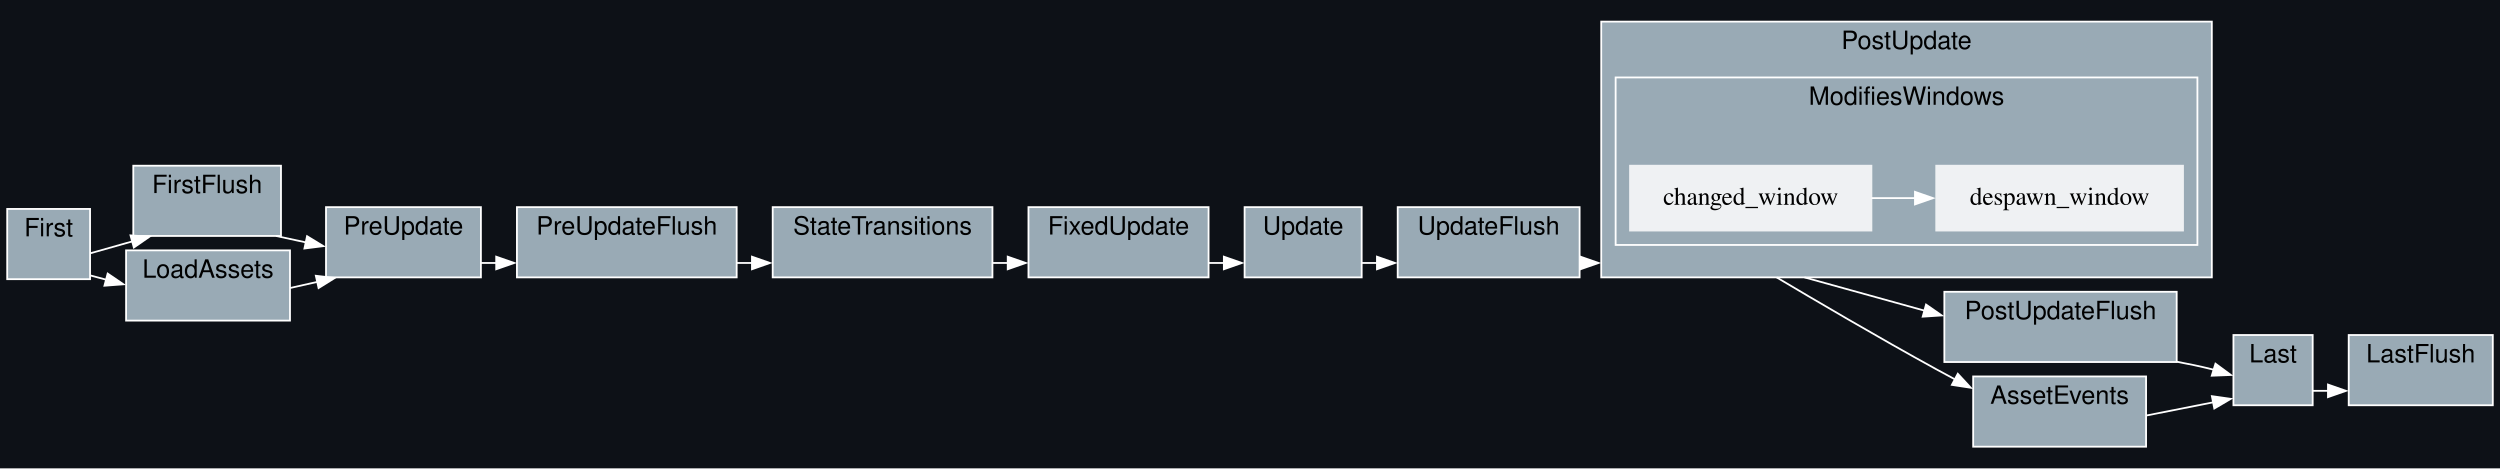
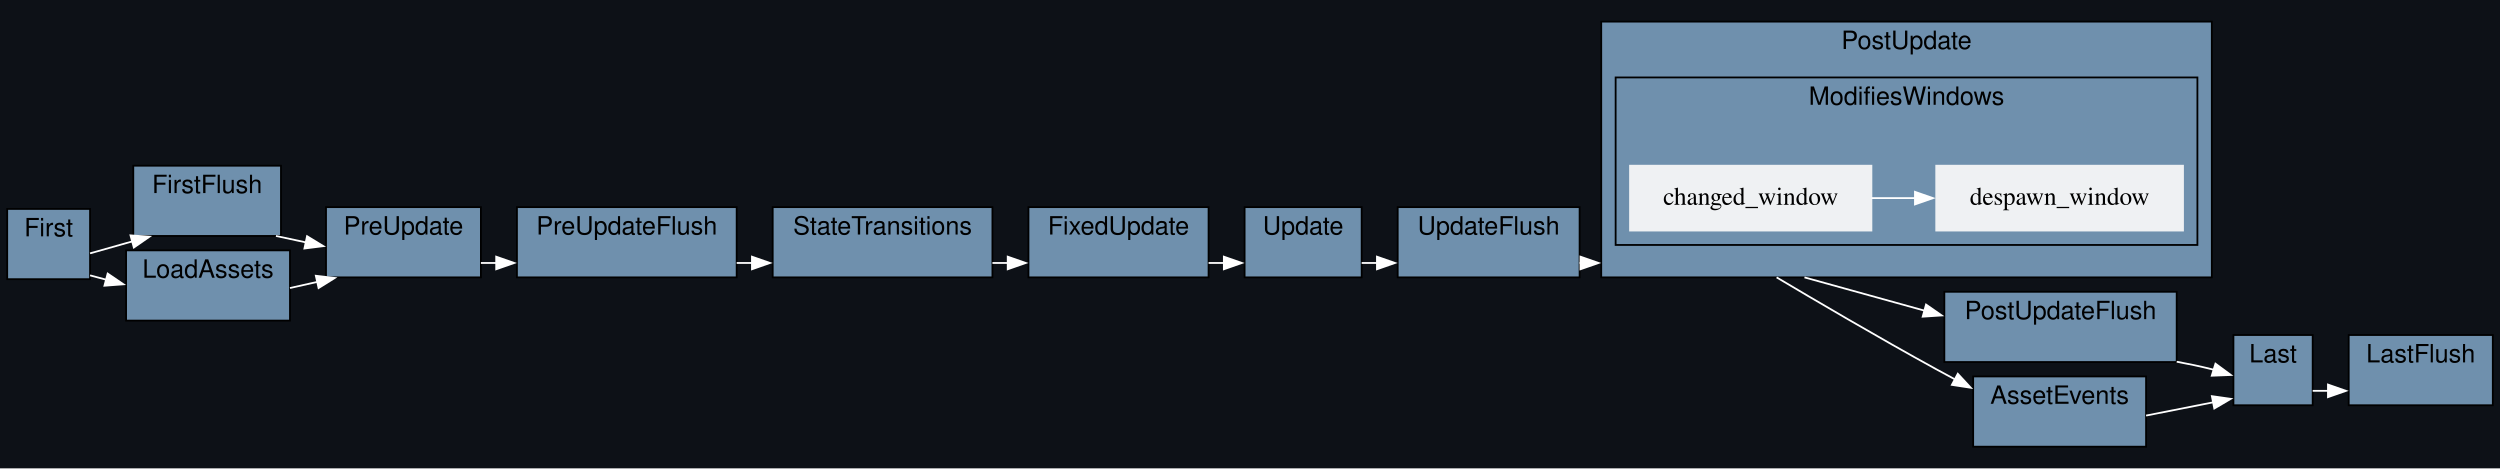
<svg xmlns="http://www.w3.org/2000/svg" width="1388pt" height="260pt" viewBox="0.00 0.00 1388.00 260.00">
  <g id="graph0" class="graph" transform="scale(1 1) rotate(0) translate(4 256)">
    <polygon fill="#0d1117" stroke="none" points="-4,4 -4,-256 1384,-256 1384,4 -4,4" />
    <g id="clust1" class="cluster">
-       <polygon fill="#99aab5" stroke="white" points="70,-125 70,-164 152,-164 152,-125 70,-125" />
+       <polygon fill="#6f90ad" stroke="black" points="70,-125 70,-164 152,-164 152,-125 70,-125" />
      <text text-anchor="middle" x="111" y="-148.8" font-family="Helvetica,sans-Serif" font-size="14.00">FirstFlush</text>
    </g>
    <g id="clust2" class="cluster">
-       <polygon fill="#99aab5" stroke="white" points="283,-102 283,-141 405,-141 405,-102 283,-102" />
+       <polygon fill="#6f90ad" stroke="black" points="283,-102 283,-141 405,-141 405,-102 283,-102" />
      <text text-anchor="middle" x="344" y="-125.8" font-family="Helvetica,sans-Serif" font-size="14.00">PreUpdateFlush</text>
    </g>
    <g id="clust3" class="cluster">
-       <polygon fill="#99aab5" stroke="white" points="772,-102 772,-141 873,-141 873,-102 772,-102" />
+       <polygon fill="#6f90ad" stroke="black" points="772,-102 772,-141 873,-141 873,-102 772,-102" />
      <text text-anchor="middle" x="822.5" y="-125.8" font-family="Helvetica,sans-Serif" font-size="14.00">UpdateFlush</text>
    </g>
    <g id="clust4" class="cluster">
-       <polygon fill="#99aab5" stroke="white" points="1075.5,-55 1075.5,-94 1204.5,-94 1204.5,-55 1075.5,-55" />
+       <polygon fill="#6f90ad" stroke="black" points="1075.5,-55 1075.5,-94 1204.5,-94 1204.5,-55 1075.5,-55" />
      <text text-anchor="middle" x="1140" y="-78.8" font-family="Helvetica,sans-Serif" font-size="14.00">PostUpdateFlush</text>
    </g>
    <g id="clust5" class="cluster">
-       <polygon fill="#99aab5" stroke="white" points="1300,-31 1300,-70 1380,-70 1380,-31 1300,-31" />
+       <polygon fill="#6f90ad" stroke="black" points="1300,-31 1300,-70 1380,-70 1380,-31 1300,-31" />
      <text text-anchor="middle" x="1340" y="-54.8" font-family="Helvetica,sans-Serif" font-size="14.00">LastFlush</text>
    </g>
    <g id="clust6" class="cluster">
-       <polygon fill="#99aab5" stroke="white" points="0,-101 0,-140 46,-140 46,-101 0,-101" />
+       <polygon fill="#6f90ad" stroke="black" points="0,-101 0,-140 46,-140 46,-101 0,-101" />
      <text text-anchor="middle" x="23" y="-124.8" font-family="Helvetica,sans-Serif" font-size="14.00">First</text>
    </g>
    <g id="clust7" class="cluster">
-       <polygon fill="#99aab5" stroke="white" points="177,-102 177,-141 263,-141 263,-102 177,-102" />
+       <polygon fill="#6f90ad" stroke="black" points="177,-102 177,-141 263,-141 263,-102 177,-102" />
      <text text-anchor="middle" x="220" y="-125.8" font-family="Helvetica,sans-Serif" font-size="14.00">PreUpdate</text>
    </g>
    <g id="clust8" class="cluster">
-       <polygon fill="#99aab5" stroke="white" points="425,-102 425,-141 547,-141 547,-102 425,-102" />
+       <polygon fill="#6f90ad" stroke="black" points="425,-102 425,-141 547,-141 547,-102 425,-102" />
      <text text-anchor="middle" x="486" y="-125.8" font-family="Helvetica,sans-Serif" font-size="14.00">StateTransitions</text>
    </g>
    <g id="clust9" class="cluster">
-       <polygon fill="#99aab5" stroke="white" points="567,-102 567,-141 667,-141 667,-102 567,-102" />
+       <polygon fill="#6f90ad" stroke="black" points="567,-102 567,-141 667,-141 667,-102 567,-102" />
      <text text-anchor="middle" x="617" y="-125.8" font-family="Helvetica,sans-Serif" font-size="14.00">FixedUpdate</text>
    </g>
    <g id="clust10" class="cluster">
-       <polygon fill="#99aab5" stroke="white" points="687,-102 687,-141 752,-141 752,-102 687,-102" />
+       <polygon fill="#6f90ad" stroke="black" points="687,-102 687,-141 752,-141 752,-102 687,-102" />
      <text text-anchor="middle" x="719.5" y="-125.8" font-family="Helvetica,sans-Serif" font-size="14.00">Update</text>
    </g>
    <g id="clust11" class="cluster">
-       <polygon fill="#99aab5" stroke="white" points="885,-102 885,-244 1224,-244 1224,-102 885,-102" />
+       <polygon fill="#6f90ad" stroke="black" points="885,-102 885,-244 1224,-244 1224,-102 885,-102" />
      <text text-anchor="middle" x="1054.5" y="-228.8" font-family="Helvetica,sans-Serif" font-size="14.00">PostUpdate</text>
    </g>
    <g id="clust12" class="cluster">
-       <polygon fill="#99aab5" stroke="white" points="893,-120 893,-213 1216,-213 1216,-120 893,-120" />
+       <polygon fill="#6f90ad" stroke="black" points="893,-120 893,-213 1216,-213 1216,-120 893,-120" />
      <text text-anchor="middle" x="1054.5" y="-197.8" font-family="Helvetica,sans-Serif" font-size="14.00">ModifiesWindows</text>
    </g>
    <g id="clust13" class="cluster">
-       <polygon fill="#99aab5" stroke="white" points="1236,-31 1236,-70 1280,-70 1280,-31 1236,-31" />
+       <polygon fill="#6f90ad" stroke="black" points="1236,-31 1236,-70 1280,-70 1280,-31 1236,-31" />
      <text text-anchor="middle" x="1258" y="-54.8" font-family="Helvetica,sans-Serif" font-size="14.00">Last</text>
    </g>
    <g id="clust14" class="cluster">
-       <polygon fill="#99aab5" stroke="white" points="66,-78 66,-117 157,-117 157,-78 66,-78" />
+       <polygon fill="#6f90ad" stroke="black" points="66,-78 66,-117 157,-117 157,-78 66,-78" />
      <text text-anchor="middle" x="111.5" y="-101.8" font-family="Helvetica,sans-Serif" font-size="14.00">LoadAssets</text>
    </g>
    <g id="clust15" class="cluster">
-       <polygon fill="#99aab5" stroke="white" points="1091.5,-8 1091.5,-47 1187.5,-47 1187.5,-8 1091.5,-8" />
+       <polygon fill="#6f90ad" stroke="black" points="1091.5,-8 1091.5,-47 1187.5,-47 1187.5,-8 1091.5,-8" />
      <text text-anchor="middle" x="1139.5" y="-31.8" font-family="Helvetica,sans-Serif" font-size="14.00">AssetEvents</text>
    </g>
    <g id="edge2" class="edge">
      <path fill="none" stroke="white" d="M149.21,-125C154.62,-123.84 160.27,-122.62 165.92,-121.41" />
      <polygon fill="white" stroke="white" points="166.48,-124.87 175.53,-119.35 165.01,-118.02 166.48,-124.87" />
    </g>
    <g id="edge4" class="edge">
      <path fill="none" stroke="white" d="M405,-110C407.88,-110 410.78,-110 413.68,-110" />
      <polygon fill="white" stroke="white" points="413.49,-113.5 423.49,-110 413.49,-106.5 413.49,-113.5" />
    </g>
    <g id="edge8" class="edge">
      <path fill="none" stroke="white" d="M873,-110C873.27,-110 873.53,-110 873.8,-110" />
      <polygon fill="white" stroke="white" points="873.49,-113.5 883.49,-110 873.49,-106.5 873.49,-113.5" />
    </g>
    <g id="edge10" class="edge">
      <path fill="none" stroke="white" d="M1204.5,-55.18C1211.12,-53.96 1217.72,-52.57 1224,-51 1224.37,-50.91 1224.74,-50.81 1225.11,-50.71" />
      <polygon fill="white" stroke="white" points="1226.03,-54.1 1234.56,-47.81 1223.97,-47.4 1226.03,-54.1" />
    </g>
    <g id="edge1" class="edge">
      <path fill="none" stroke="white" d="M46,-115.34C52.44,-117.18 59.5,-119.18 66,-121 67.17,-121.33 68.36,-121.66 69.55,-121.99" />
      <polygon fill="white" stroke="white" points="68.45,-125.32 79.02,-124.6 70.31,-118.57 68.45,-125.32" />
    </g>
    <g id="edge13" class="edge">
      <path fill="none" stroke="white" d="M46,-103.12C48.89,-102.34 51.94,-101.53 55.09,-100.68" />
      <polygon fill="white" stroke="white" points="55.78,-104.12 64.54,-98.16 53.98,-97.36 55.78,-104.12" />
    </g>
    <g id="edge3" class="edge">
      <path fill="none" stroke="white" d="M263,-110C265.78,-110 268.62,-110 271.49,-110" />
      <polygon fill="white" stroke="white" points="271.49,-113.5 281.49,-110 271.49,-106.5 271.49,-113.5" />
    </g>
    <g id="edge5" class="edge">
      <path fill="none" stroke="white" d="M547,-110C549.86,-110 552.74,-110 555.6,-110" />
      <polygon fill="white" stroke="white" points="555.49,-113.5 565.49,-110 555.49,-106.5 555.49,-113.5" />
    </g>
    <g id="edge6" class="edge">
      <path fill="none" stroke="white" d="M667,-110C669.85,-110 672.71,-110 675.54,-110" />
      <polygon fill="white" stroke="white" points="675.49,-113.5 685.49,-110 675.49,-106.5 675.49,-113.5" />
    </g>
    <g id="edge7" class="edge">
      <path fill="none" stroke="white" d="M752,-110C754.81,-110 757.71,-110 760.65,-110" />
      <polygon fill="white" stroke="white" points="760.49,-113.5 770.49,-110 760.49,-106.5 760.49,-113.5" />
    </g>
    <g id="edge9" class="edge">
      <path fill="none" stroke="white" d="M997.84,-102C1016.25,-96.9 1041.02,-90.03 1064.64,-83.48" />
      <polygon fill="white" stroke="white" points="1065.34,-86.92 1074.04,-80.87 1063.47,-80.17 1065.34,-86.92" />
    </g>
    <g id="edge14" class="edge">
      <path fill="none" stroke="white" d="M982.37,-102C1001.76,-90.47 1038.86,-68.61 1071,-51 1074.4,-49.14 1077.91,-47.24 1081.46,-45.34" />
      <polygon fill="white" stroke="white" points="1082.97,-48.5 1090.17,-40.72 1079.69,-42.32 1082.97,-48.5" />
    </g>
    <g id="node13" class="node">
      <polygon fill="#eff1f3" stroke="#eff1f3" points="1035,-164 901,-164 901,-128 1035,-128 1035,-164" />
      <text text-anchor="middle" x="968" y="-142.3" font-family="Times,serif" font-size="14.00">changed_window</text>
    </g>
    <g id="node14" class="node">
      <polygon fill="#eff1f3" stroke="#eff1f3" points="1208,-164 1071,-164 1071,-128 1208,-128 1208,-164" />
      <text text-anchor="middle" x="1139.5" y="-142.3" font-family="Times,serif" font-size="14.00">despawn_window</text>
    </g>
    <g id="edge16" class="edge">
      <path fill="none" stroke="white" d="M1035.02,-146C1042.98,-146 1051.17,-146 1059.3,-146" />
      <polygon fill="white" stroke="white" points="1059.19,-149.5 1069.19,-146 1059.19,-142.5 1059.19,-149.5" />
    </g>
    <g id="edge11" class="edge">
      <path fill="none" stroke="white" d="M1280,-39C1282.72,-39 1285.6,-39 1288.56,-39" />
      <polygon fill="white" stroke="white" points="1288.49,-42.5 1298.49,-39 1288.49,-35.5 1288.49,-42.5" />
    </g>
    <g id="edge12" class="edge">
      <path fill="none" stroke="white" d="M157,-96.09C162.09,-97.24 167.29,-98.4 172.4,-99.55" />
      <polygon fill="white" stroke="white" points="171.35,-102.9 181.87,-101.67 172.88,-96.07 171.35,-102.9" />
    </g>
    <g id="edge15" class="edge">
      <path fill="none" stroke="white" d="M1187.5,-25.28C1200.02,-27.75 1213.27,-30.37 1224.8,-32.64" />
      <polygon fill="white" stroke="white" points="1224.03,-36.06 1234.52,-34.56 1225.38,-29.19 1224.03,-36.06" />
    </g>
  </g>
</svg>
